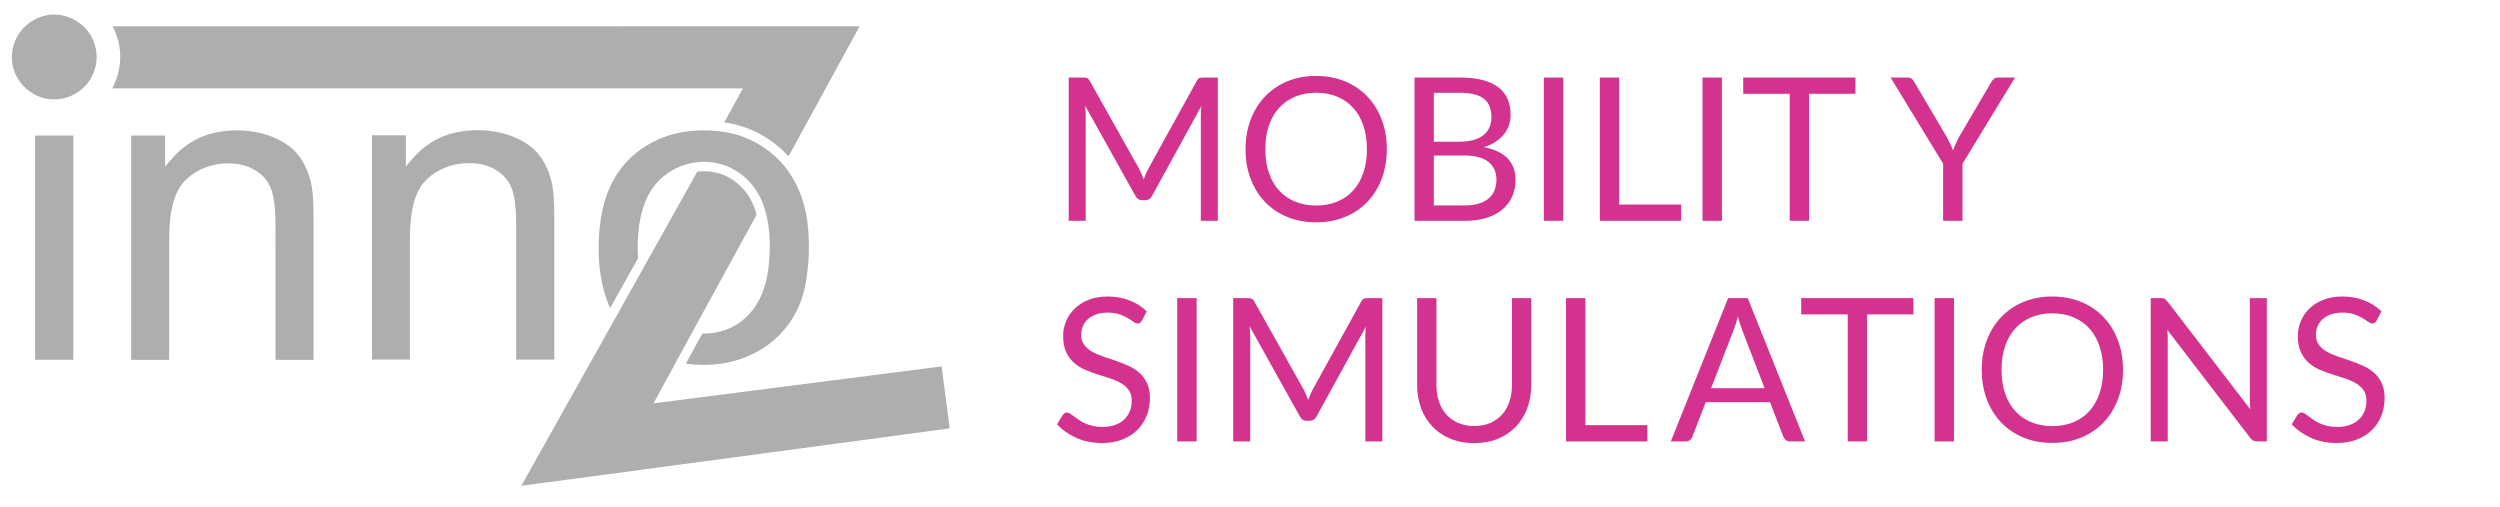
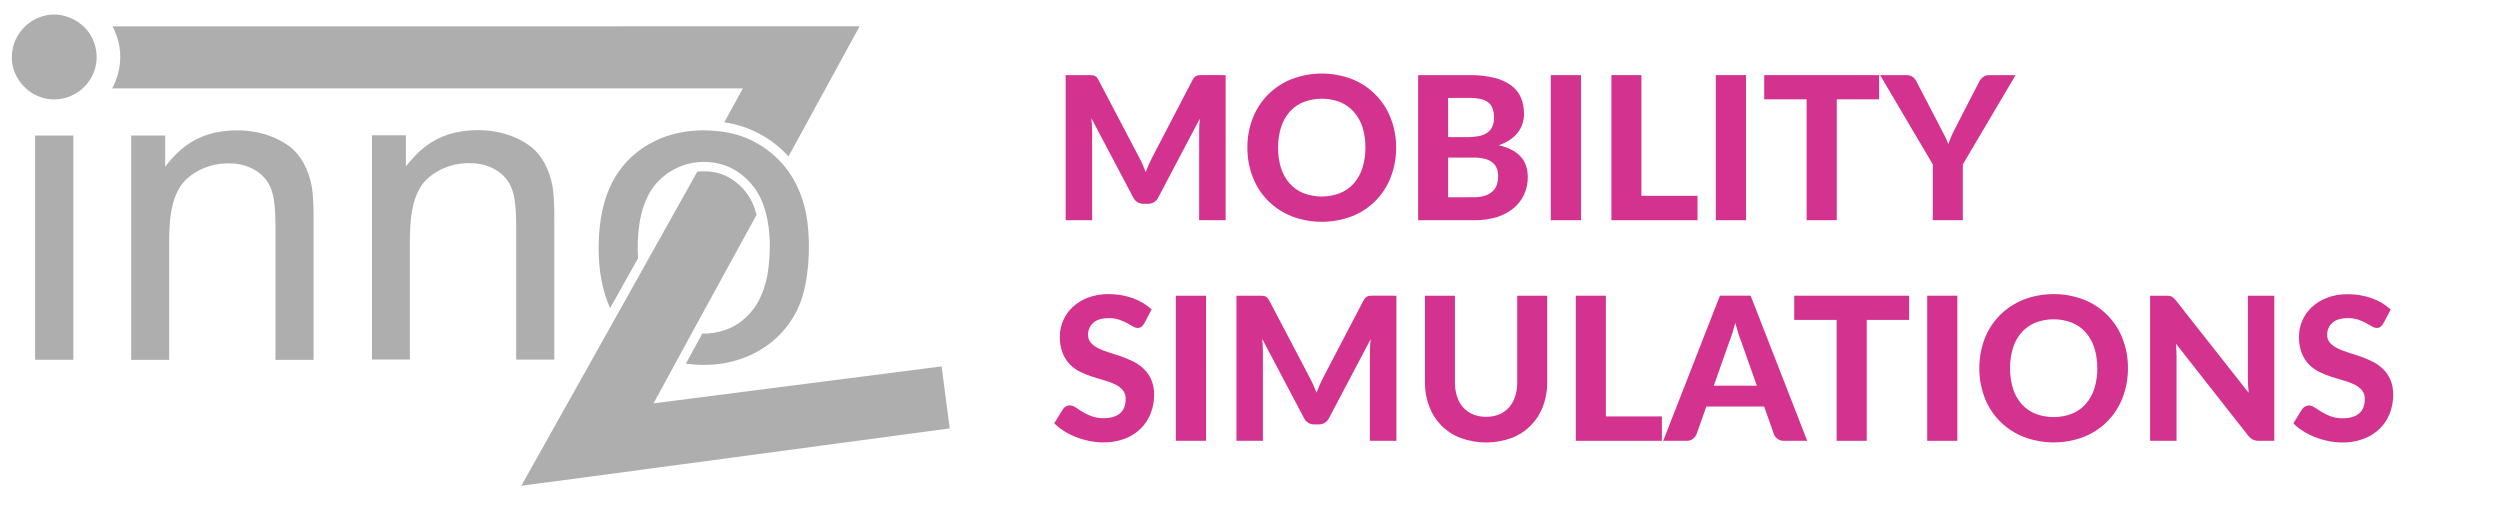
<svg xmlns="http://www.w3.org/2000/svg" id="Ebene_1" data-name="Ebene 1" viewBox="0 0 1700 344.16">
  <defs>
-     <style>.cls-1{font-size:136px;fill:#d3338f;font-family:Lato-Black, Lato;}.cls-2{letter-spacing:-0.04em;}.cls-3{letter-spacing:-0.07em;}.cls-4{fill:#aeaeaf;}</style>
+     <style>.cls-1{fill:#d3338f;}.cls-2{fill:#aeaeaf;}</style>
  </defs>
-   <text class="cls-1" transform="translate(714.29 150.16)">MOBILIT<tspan class="cls-2" x="571.19" y="0">Y</tspan>
-     <tspan x="656.54" y="0" xml:space="preserve"> </tspan>
-     <tspan x="0" y="150">SIMUL</tspan>
-     <tspan class="cls-3" x="421.46" y="150">A</tspan>
-     <tspan x="508.5" y="150">TIONS</tspan>
-   </text>
-   <path class="cls-4" d="M31.44,10.41C44.94,7.6,59.56,16,63.93,28.87A28.59,28.59,0,0,1,59.74,56.3,29,29,0,0,1,34.87,67.53c-13.4-.78-25-11.89-26.61-25a29,29,0,0,1,7.22-23,29.88,29.88,0,0,1,16-9.11Z" />
-   <path class="cls-4" d="M150.35,89.44c15.51-2.33,32.28.22,45.34,9.27C204.93,105.12,210,116,212,126.78c1.32,8.5,1.22,17.13,1.22,25.71,0,30.73,0,92.21,0,92.21H187.33s0-49.74,0-74.6c-.17-10.74.5-21.54-.83-32.23-.68-6.15-2.55-12.42-6.8-17.07-5.83-6.49-14.64-9.66-23.23-9.67-12.38-.45-25.25,4.59-33,14.4-7.49,10.71-8.21,24.33-8.44,37,0,27.42,0,82.17,0,82.17H89.21V92.18H112.3v21.15a89,89,0,0,1,6.3-7.28,52.79,52.79,0,0,1,31.75-16.61Z" />
-   <rect class="cls-4" x="23.87" y="92.18" width="26" height="152.46" />
-   <path class="cls-4" d="M314.08,89.31c15.51-2.33,32.28.22,45.34,9.27,9.24,6.41,14.28,17.27,16.29,28.06,1.32,8.49,1.22,17.13,1.22,25.7,0,30.74,0,92.21,0,92.21H351s0-49.74,0-74.61c-.16-10.73.51-21.54-.82-32.23-.67-6.15-2.56-12.43-6.8-17.08-5.82-6.49-14.64-9.66-23.23-9.66-12.37-.46-25.25,4.59-33,14.39-7.48,10.71-8.19,24.33-8.44,36.95,0,27.42,0,82.18,0,82.18H252.93V92H276V113.2a88.68,88.68,0,0,1,6.29-7.27,52.81,52.81,0,0,1,31.75-16.61Z" />
-   <path class="cls-4" d="M640.3,249.14s-130.59,16.79-195.9,25.12c4.62-8.75,50.46-92.43,70.07-128.18-.51-1.89-1.07-3.75-1.74-5.53a38.31,38.31,0,0,0-18.57-20.68,35,35,0,0,0-15.3-3.39H478a35.88,35.88,0,0,0-3.82.22C452.72,155.25,354.5,330.3,354.5,330.3c1.15,0,291.3-39,291.3-39Z" />
-   <path class="cls-4" d="M433.88,175.6a109.8,109.8,0,0,1,.72-22c1.54-11.42,5.47-23.1,13.94-31.27A43.25,43.25,0,0,1,497,114.13a44.77,44.77,0,0,1,21.73,24.17c5.28,14.09,5.51,29.54,3.77,44.33-1.58,12.55-6.23,25.34-16,33.81-7.77,7.23-18.42,10.61-28.94,10.4l-11.18,20.45c15.09,2.12,30.83.41,44.64-6.19a64.65,64.65,0,0,0,32.59-33.73c3.52-8.69,5.07-18,5.93-27.31a140.73,140.73,0,0,0-.5-29.29c-1.82-13.9-7-27.61-16.12-38.36a66.25,66.25,0,0,0-43.75-23.14c-15.79-1.84-32.43.23-46.49,8a62.77,62.77,0,0,0-27.52,29.13c-6.48,13.84-8.23,29.41-8.06,44.54.14,13.19,2.42,26.55,7.75,38.65Z" />
-   <path class="cls-4" d="M76.56,17.91a39.1,39.1,0,0,1,2.39,5.48C83.61,35.28,82.32,49,76.28,60.11q214.44.06,428.88,0c-4.24,7.68-8.41,15.39-12.66,23.07a72.63,72.63,0,0,1,43.68,23.19c17.68-32.44,48.36-88.5,48.36-88.5Z" />
+   <path class="cls-1" d="M833.42,51.08v98.67h-18V89.16q0-1.9.1-4.08t.37-4.42l-28.22,53.52a7.57,7.57,0,0,1-7.14,4.42h-2.86a7.6,7.6,0,0,1-7.14-4.42L742.17,80.46q.2,2.38.34,4.59t.14,4.11v60.59h-18V51.08h15.5q1.29,0,2.31.07a6,6,0,0,1,1.8.37,4.16,4.16,0,0,1,1.43,1,7.56,7.56,0,0,1,1.26,1.8l27.61,52.63q1.29,2.38,2.41,4.9t2.14,5.17q1-2.72,2.14-5.3t2.41-5L811,54.28a7,7,0,0,1,1.29-1.8,4.5,4.5,0,0,1,1.46-1,5.94,5.94,0,0,1,1.77-.37q1-.07,2.35-.07Z" />
+   <path class="cls-1" d="M949.36,100.38a54.33,54.33,0,0,1-3.64,20.06A46.36,46.36,0,0,1,919.51,147a57.54,57.54,0,0,1-41.34,0,47.84,47.84,0,0,1-16-10.57,46.73,46.73,0,0,1-10.3-16,54.31,54.31,0,0,1-3.64-20.06,54,54,0,0,1,3.64-20,46.81,46.81,0,0,1,10.3-15.95,47.85,47.85,0,0,1,16-10.57,57.54,57.54,0,0,1,41.34,0,46.55,46.55,0,0,1,26.21,26.59A53.88,53.88,0,0,1,949.36,100.38Zm-20.88,0a44.08,44.08,0,0,0-2-13.91A29.5,29.5,0,0,0,920.56,76a25.33,25.33,0,0,0-9.32-6.6,35,35,0,0,0-24.85,0A25.25,25.25,0,0,0,877,76a29.49,29.49,0,0,0-5.88,10.47,44.08,44.08,0,0,0-2,13.91,44.31,44.31,0,0,0,2,14A29.11,29.11,0,0,0,877,124.79a25.41,25.41,0,0,0,9.35,6.56,35,35,0,0,0,24.85,0,25.49,25.49,0,0,0,9.32-6.56,29.13,29.13,0,0,0,5.88-10.44A44.31,44.31,0,0,0,928.48,100.38Z" />
+   <path class="cls-1" d="M999.34,51.08a66.85,66.85,0,0,1,17,1.87,32.2,32.2,0,0,1,11.49,5.3,20.25,20.25,0,0,1,6.49,8.33,28.21,28.21,0,0,1,2,10.95,21.57,21.57,0,0,1-1,6.53,19.47,19.47,0,0,1-3.06,5.88,22.7,22.7,0,0,1-5.34,5,32.47,32.47,0,0,1-7.75,3.81q10.06,2.38,14.89,7.75t4.83,13.94a28.05,28.05,0,0,1-2.41,11.63,26.29,26.29,0,0,1-7,9.32,33.2,33.2,0,0,1-11.39,6.15,50,50,0,0,1-15.54,2.21H964.32V51.08Zm-14.62,15.5V93.24h13.4a36.6,36.6,0,0,0,7.62-.71,15.25,15.25,0,0,0,5.58-2.28,10.15,10.15,0,0,0,3.43-4.11,14.47,14.47,0,0,0,1.19-6.15,17.62,17.62,0,0,0-1-6.26,9.26,9.26,0,0,0-3-4.15,13.23,13.23,0,0,0-5.17-2.28,33.7,33.7,0,0,0-7.41-.71Zm17.48,67.52a23.15,23.15,0,0,0,8.06-1.19,13.53,13.53,0,0,0,5.07-3.16,10.83,10.83,0,0,0,2.65-4.52,18.62,18.62,0,0,0,.75-5.27,15.37,15.37,0,0,0-.88-5.37,9.6,9.6,0,0,0-2.86-4,13.48,13.48,0,0,0-5.13-2.55,29.35,29.35,0,0,0-7.79-.88H984.72v27Z" />
+   <path class="cls-1" d="M1075.09,149.75h-20.54V51.08h20.54Z" />
+   <path class="cls-1" d="M1154.31,133.16v16.59h-58.55V51.08h20.4v82.08Z" />
+   <path class="cls-1" d="M1187.29,149.75h-20.54V51.08h20.54Z" />
+   <path class="cls-1" d="M1277.8,67.54H1249v82.21H1228.5V67.54h-28.83V51.08h78.13Z" />
+   <path class="cls-1" d="M1334.71,111.81v37.94h-20.4V111.81l-35.84-60.72h18a6.69,6.69,0,0,1,4.25,1.26,9.07,9.07,0,0,1,2.55,3.23l16.18,31.08q1.63,3.13,3,5.85t2.35,5.44q1-2.72,2.21-5.47t2.82-5.81l16-31.08a10.12,10.12,0,0,1,2.45-3.06,6.17,6.17,0,0,1,4.22-1.43h18.09Z" />
+   <path class="cls-1" d="M778.07,220a7.76,7.76,0,0,1-1.94,2.28,4.24,4.24,0,0,1-2.55.71,6.29,6.29,0,0,1-3.23-1.05q-1.73-1.05-4-2.28a39.23,39.23,0,0,0-5.3-2.28,21.1,21.1,0,0,0-7-1.05q-7.07,0-10.61,3.16a10.56,10.56,0,0,0-3.54,8.26,7.75,7.75,0,0,0,1.94,5.41,16.82,16.82,0,0,0,5.1,3.71,47.17,47.17,0,0,0,7.17,2.79q4,1.22,8.23,2.69a72.7,72.7,0,0,1,8.23,3.43,29,29,0,0,1,7.17,5,22.76,22.76,0,0,1,5.1,7.31,25.58,25.58,0,0,1,1.94,10.51,33.73,33.73,0,0,1-2.35,12.61,29.92,29.92,0,0,1-6.77,10.27,31.32,31.32,0,0,1-10.91,6.9A40.52,40.52,0,0,1,750,300.84a46.57,46.57,0,0,1-9.35-1,53.78,53.78,0,0,1-9-2.65,49.41,49.41,0,0,1-8.13-4.08,35.66,35.66,0,0,1-6.66-5.3l6-9.66a6.06,6.06,0,0,1,2-1.8,5.05,5.05,0,0,1,2.58-.71,7.05,7.05,0,0,1,3.88,1.36q2,1.36,4.69,3a38,38,0,0,0,6.15,3,23.19,23.19,0,0,0,8.4,1.36q7.14,0,11-3.26t3.91-9.72a9.11,9.11,0,0,0-1.94-6.05,15.63,15.63,0,0,0-5.07-3.88,40.24,40.24,0,0,0-7.14-2.69q-4-1.12-8.23-2.48a67.34,67.34,0,0,1-8.23-3.26,25.42,25.42,0,0,1-7.14-5,23.82,23.82,0,0,1-5.07-7.75,29.82,29.82,0,0,1-1.94-11.49,27.31,27.31,0,0,1,8.57-19.86,32,32,0,0,1,10.37-6.46A37.94,37.94,0,0,1,753.79,200a48,48,0,0,1,16.49,2.75,37,37,0,0,1,12.82,7.65Z" />
+   <path class="cls-1" d="M820.09,299.75H799.56V201.08h20.54Z" />
+   <path class="cls-1" d="M949.56,201.08v98.67h-18V239.16q0-1.9.1-4.08t.37-4.42L903.8,284.18a7.57,7.57,0,0,1-7.14,4.42H893.8a7.6,7.6,0,0,1-7.14-4.42l-28.36-53.72q.2,2.38.34,4.59t.14,4.11v60.59h-18V201.08h15.5q1.29,0,2.31.07a6,6,0,0,1,1.8.37,4.17,4.17,0,0,1,1.43,1,7.56,7.56,0,0,1,1.26,1.8l27.61,52.63q1.29,2.38,2.41,4.9t2.14,5.17q1-2.72,2.14-5.3t2.41-5l27.4-52.43a7,7,0,0,1,1.29-1.8,4.5,4.5,0,0,1,1.46-1,5.94,5.94,0,0,1,1.77-.37q1-.07,2.35-.07Z" />
+   <path class="cls-1" d="M1010.56,283.43a22.69,22.69,0,0,0,8.91-1.67,18.32,18.32,0,0,0,6.66-4.73,20.72,20.72,0,0,0,4.15-7.41,31.31,31.31,0,0,0,1.43-9.79V201.08h20.4v58.75a45.59,45.59,0,0,1-2.89,16.49,37.21,37.21,0,0,1-8.26,13,37.66,37.66,0,0,1-13.06,8.5,50.76,50.76,0,0,1-34.71,0,37.58,37.58,0,0,1-13.09-8.5,37.18,37.18,0,0,1-8.26-13,45.57,45.57,0,0,1-2.89-16.49V201.08h20.4v58.75a31.31,31.31,0,0,0,1.43,9.79,20.72,20.72,0,0,0,4.15,7.41,18.3,18.3,0,0,0,6.66,4.73A22.87,22.87,0,0,0,1010.56,283.43Z" />
+   <path class="cls-1" d="M1130.1,283.16v16.59h-58.55V201.08H1092v82.08Z" />
+   <path class="cls-1" d="M1228.91,299.75h-15.84a7,7,0,0,1-4.32-1.26,7.61,7.61,0,0,1-2.48-3.23l-6.66-18.84h-39.3l-6.66,18.84a7.76,7.76,0,0,1-2.38,3.09,6.53,6.53,0,0,1-4.28,1.39h-16l38.56-98.67h20.88Zm-34.27-37.47L1184,232.09q-1-2.38-2-5.58t-2-6.94q-1,3.81-2,7t-2,5.61l-10.61,30.06Z" />
+   <path class="cls-1" d="M1298.2,217.54h-28.83v82.21H1248.9V217.54h-28.83V201.08h78.13Z" />
+   <path class="cls-1" d="M1331,299.75H1310.5V201.08H1331Z" />
+   <path class="cls-1" d="M1447,250.38a54.33,54.33,0,0,1-3.64,20.06A46.37,46.37,0,0,1,1417.2,297a57.54,57.54,0,0,1-41.34,0,47.84,47.84,0,0,1-16-10.57,46.72,46.72,0,0,1-10.3-16,57,57,0,0,1,0-40.09,46.79,46.79,0,0,1,10.3-15.95,47.86,47.86,0,0,1,16-10.57,57.54,57.54,0,0,1,41.34,0,46.56,46.56,0,0,1,26.21,26.59A53.88,53.88,0,0,1,1447,250.38Zm-20.88,0a44.08,44.08,0,0,0-2-13.91,29.5,29.5,0,0,0-5.88-10.47,25.33,25.33,0,0,0-9.32-6.6,35,35,0,0,0-24.85,0,25.27,25.27,0,0,0-9.35,6.6,29.5,29.5,0,0,0-5.88,10.47,48.65,48.65,0,0,0,0,27.88,29.13,29.13,0,0,0,5.88,10.44,25.42,25.42,0,0,0,9.35,6.56,35,35,0,0,0,24.85,0,25.48,25.48,0,0,0,9.32-6.56,29.13,29.13,0,0,0,5.88-10.44A44.31,44.31,0,0,0,1426.17,250.38Z" />
+   <path class="cls-1" d="M1546.53,201.08v98.67H1536a9.24,9.24,0,0,1-4-.78,9.68,9.68,0,0,1-3.2-2.69l-49.16-62.56q.2,2.38.31,4.69t.1,4.28v57.05h-18V201.08h10.74a20.6,20.6,0,0,1,2.21.1,4.92,4.92,0,0,1,1.67.48,6.47,6.47,0,0,1,1.43,1,13.78,13.78,0,0,1,1.5,1.63l49.5,62.83q-.27-2.58-.41-5t-.14-4.59V201.08Z" />
+   <path class="cls-1" d="M1620.65,220a7.75,7.75,0,0,1-1.94,2.28,4.24,4.24,0,0,1-2.55.71,6.28,6.28,0,0,1-3.23-1.05q-1.73-1.05-4-2.28a39.22,39.22,0,0,0-5.3-2.28,21.1,21.1,0,0,0-7-1.05q-7.07,0-10.61,3.16a10.56,10.56,0,0,0-3.54,8.26,7.75,7.75,0,0,0,1.94,5.41,16.82,16.82,0,0,0,5.1,3.71,47.13,47.13,0,0,0,7.17,2.79q4,1.22,8.23,2.69a72.74,72.74,0,0,1,8.23,3.43,29,29,0,0,1,7.17,5,22.77,22.77,0,0,1,5.1,7.31,25.58,25.58,0,0,1,1.94,10.51,33.72,33.72,0,0,1-2.35,12.61,29.91,29.91,0,0,1-6.77,10.27,31.32,31.32,0,0,1-10.91,6.9,40.52,40.52,0,0,1-14.72,2.52,46.58,46.58,0,0,1-9.35-1,53.77,53.77,0,0,1-9-2.65,49.39,49.39,0,0,1-8.13-4.08,35.69,35.69,0,0,1-6.66-5.3l6-9.66a6.05,6.05,0,0,1,2-1.8,5.05,5.05,0,0,1,2.58-.71,7.06,7.06,0,0,1,3.88,1.36q2,1.36,4.69,3a38,38,0,0,0,6.15,3,23.2,23.2,0,0,0,8.4,1.36q7.14,0,11-3.26t3.91-9.72a9.11,9.11,0,0,0-1.94-6.05,15.63,15.63,0,0,0-5.07-3.88,40.23,40.23,0,0,0-7.14-2.69q-4-1.12-8.23-2.48a67.38,67.38,0,0,1-8.23-3.26,25.42,25.42,0,0,1-7.14-5,23.81,23.81,0,0,1-5.07-7.75,29.82,29.82,0,0,1-1.94-11.49,27.3,27.3,0,0,1,8.57-19.86,32,32,0,0,1,10.37-6.46,37.93,37.93,0,0,1,14.11-2.45,48,48,0,0,1,16.49,2.75,37,37,0,0,1,12.82,7.65Z" />
+   <path class="cls-2" d="M31.44,10.41C44.94,7.6,59.56,16,63.93,28.87A28.59,28.59,0,0,1,59.74,56.3,29,29,0,0,1,34.87,67.53c-13.4-.78-25-11.89-26.61-25a29,29,0,0,1,7.22-23,29.88,29.88,0,0,1,16-9.11Z" />
+   <path class="cls-2" d="M150.35,89.44c15.51-2.33,32.28.22,45.34,9.27C204.93,105.12,210,116,212,126.78c1.32,8.5,1.22,17.13,1.22,25.71,0,30.73,0,92.21,0,92.21H187.33s0-49.74,0-74.6c-.17-10.74.5-21.54-.83-32.23-.68-6.15-2.55-12.42-6.8-17.07-5.83-6.49-14.64-9.66-23.23-9.67-12.38-.45-25.25,4.59-33,14.4-7.49,10.71-8.21,24.33-8.44,37,0,27.42,0,82.17,0,82.17H89.21V92.18H112.3v21.15a89,89,0,0,1,6.3-7.28,52.79,52.79,0,0,1,31.75-16.61Z" />
+   <rect class="cls-2" x="23.87" y="92.18" width="26" height="152.46" />
+   <path class="cls-2" d="M314.08,89.31c15.51-2.33,32.28.22,45.34,9.27,9.24,6.41,14.28,17.27,16.29,28.06,1.32,8.49,1.22,17.13,1.22,25.7,0,30.74,0,92.21,0,92.21H351s0-49.74,0-74.61c-.16-10.73.51-21.54-.82-32.23-.67-6.15-2.56-12.43-6.8-17.08-5.82-6.49-14.64-9.66-23.23-9.66-12.37-.46-25.25,4.59-33,14.39-7.48,10.71-8.19,24.33-8.44,36.95,0,27.42,0,82.18,0,82.18H252.93V92H276V113.2a88.68,88.68,0,0,1,6.29-7.27,52.81,52.81,0,0,1,31.75-16.61Z" />
+   <path class="cls-2" d="M640.3,249.14s-130.59,16.79-195.9,25.12c4.62-8.75,50.46-92.43,70.07-128.18-.51-1.89-1.07-3.75-1.74-5.53a38.31,38.31,0,0,0-18.57-20.68,35,35,0,0,0-15.3-3.39H478a35.88,35.88,0,0,0-3.82.22C452.72,155.25,354.5,330.3,354.5,330.3c1.15,0,291.3-39,291.3-39Z" />
+   <path class="cls-2" d="M433.88,175.6a109.8,109.8,0,0,1,.72-22c1.54-11.42,5.47-23.1,13.94-31.27A43.25,43.25,0,0,1,497,114.13a44.77,44.77,0,0,1,21.73,24.17c5.28,14.09,5.51,29.54,3.77,44.33-1.58,12.55-6.23,25.34-16,33.81-7.77,7.23-18.42,10.61-28.94,10.4l-11.18,20.45c15.09,2.12,30.83.41,44.64-6.19a64.65,64.65,0,0,0,32.59-33.73c3.52-8.69,5.07-18,5.93-27.31a140.73,140.73,0,0,0-.5-29.29c-1.82-13.9-7-27.61-16.12-38.36a66.25,66.25,0,0,0-43.75-23.14c-15.79-1.84-32.43.23-46.49,8a62.77,62.77,0,0,0-27.52,29.13c-6.48,13.84-8.23,29.41-8.06,44.54.14,13.19,2.42,26.55,7.75,38.65Z" />
+   <path class="cls-2" d="M76.56,17.91a39.1,39.1,0,0,1,2.39,5.48C83.61,35.28,82.32,49,76.28,60.11q214.44.06,428.88,0c-4.24,7.68-8.41,15.39-12.66,23.07a72.63,72.63,0,0,1,43.68,23.19c17.68-32.44,48.36-88.5,48.36-88.5Z" />
</svg>
